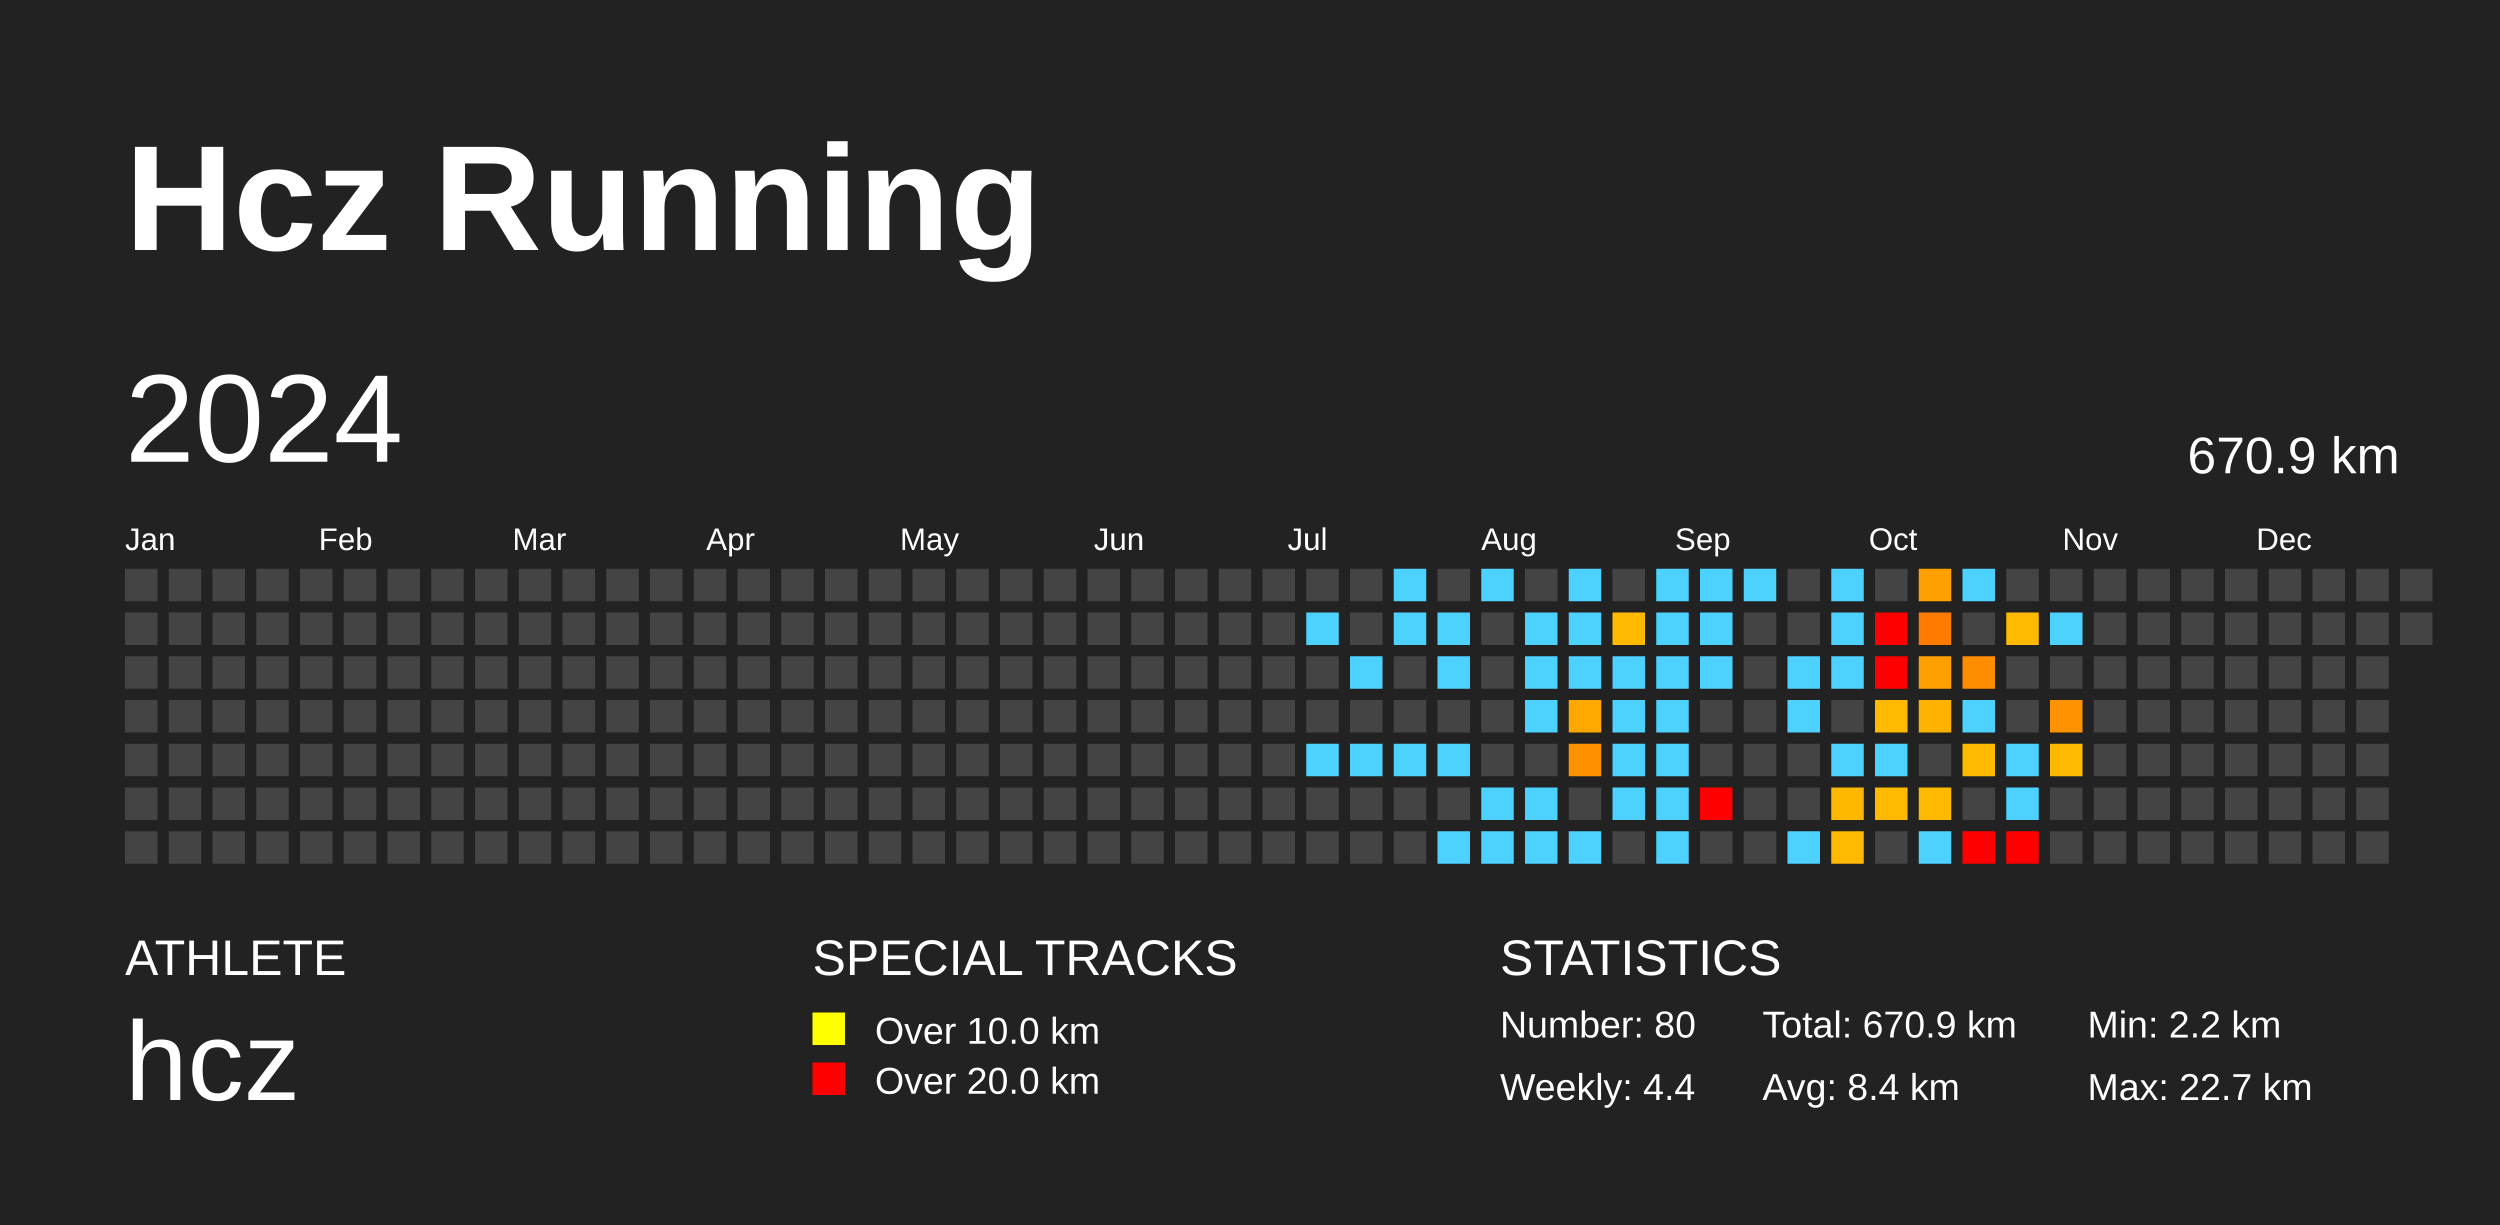
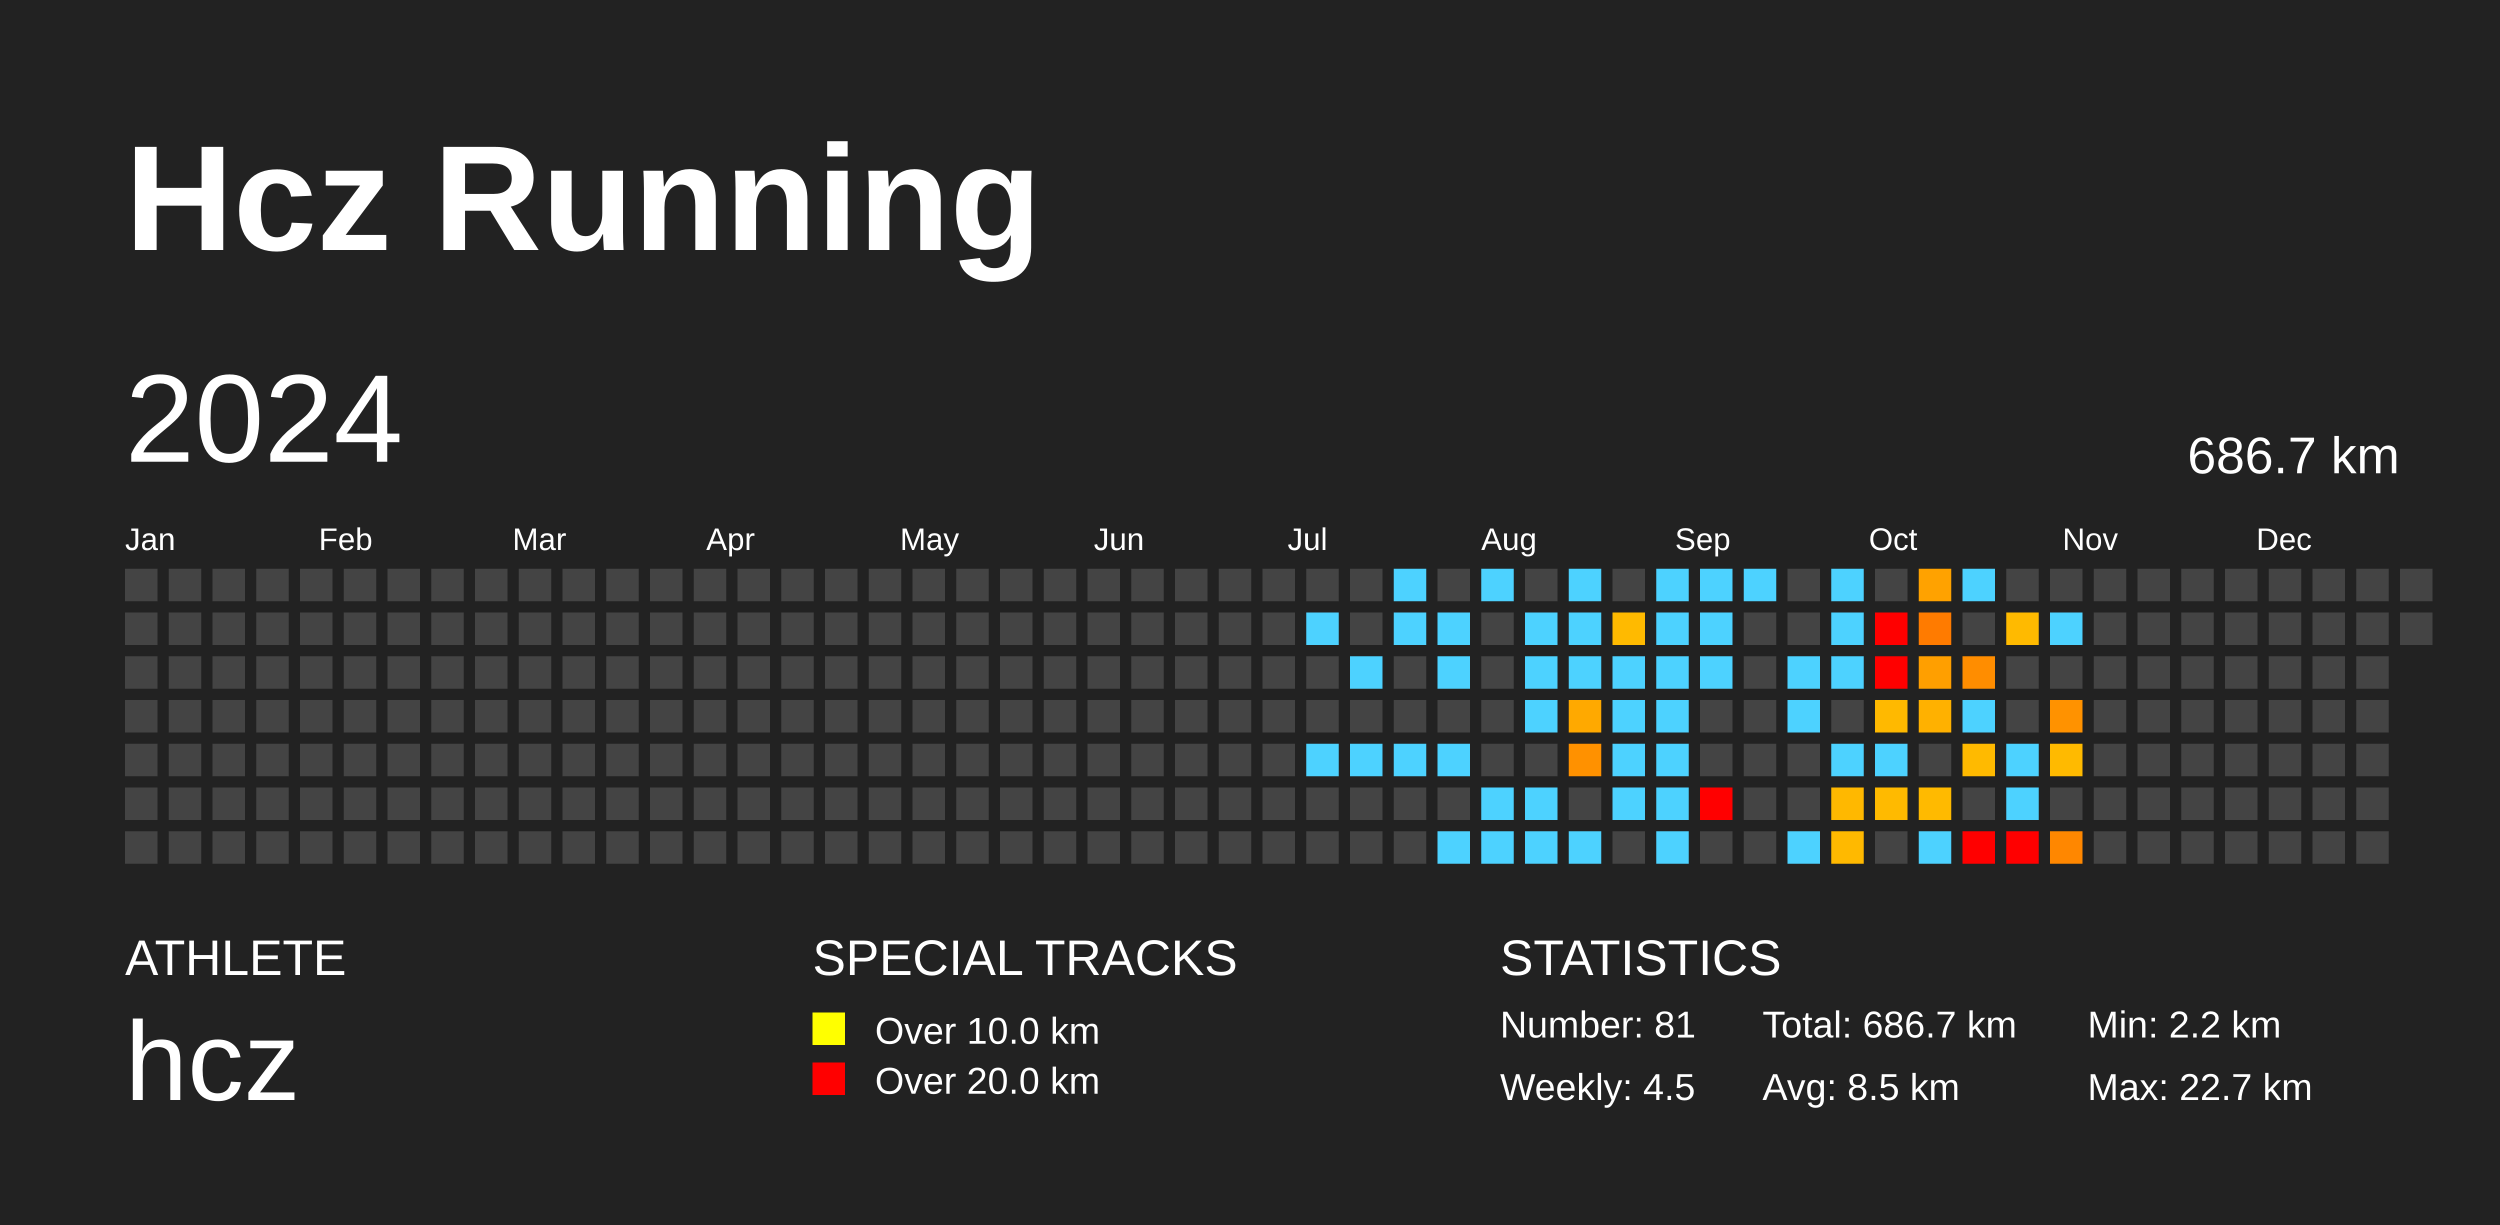
<svg xmlns="http://www.w3.org/2000/svg" baseProfile="full" height="98mm" version="1.1" viewBox="0,0,200,98" width="200mm">
  <defs />
  <rect fill="#222222" height="98" width="200" x="0" y="0" />
  <text fill="#FFFFFF" style="font-size:12px; font-family:Arial; font-weight:bold;" x="10" y="20">Hcz Running</text>
  <text fill="#FFFFFF" style="font-size:4px; font-family:Arial" x="10" y="78">ATHLETE</text>
  <text fill="#FFFFFF" style="font-size:9px; font-family:Arial" x="10" y="88">hcz</text>
  <text fill="#FFFFFF" style="font-size:4px; font-family:Arial" x="65" y="78">SPECIAL TRACKS</text>
  <rect fill="yellow" height="2.6" width="2.6" x="65" y="81" />
  <text fill="#FFFFFF" style="font-size:3px; font-family:Arial" x="70" y="83.5">Over 10.0 km</text>
  <rect fill="red" height="2.6" width="2.6" x="65" y="85" />
  <text fill="#FFFFFF" style="font-size:3px; font-family:Arial" x="70" y="87.5">Over 20.0 km</text>
  <text fill="#FFFFFF" style="font-size:4px; font-family:Arial" x="120" y="78">STATISTICS</text>
-   <text fill="#FFFFFF" style="font-size:3px; font-family:Arial" x="120" y="83">Number: 80</text>
-   <text fill="#FFFFFF" style="font-size:3px; font-family:Arial" x="120" y="88">Weekly: 4.4</text>
-   <text fill="#FFFFFF" style="font-size:3px; font-family:Arial" x="141" y="83">Total: 670.9 km</text>
-   <text fill="#FFFFFF" style="font-size:3px; font-family:Arial" x="141" y="88">Avg: 8.4 km</text>
+   <text fill="#FFFFFF" style="font-size:3px; font-family:Arial" x="120" y="83">Number: 81</text>
+   <text fill="#FFFFFF" style="font-size:3px; font-family:Arial" x="120" y="88">Weekly: 4.5</text>
+   <text fill="#FFFFFF" style="font-size:3px; font-family:Arial" x="141" y="83">Total: 686.7 km</text>
+   <text fill="#FFFFFF" style="font-size:3px; font-family:Arial" x="141" y="88">Avg: 8.5 km</text>
  <text fill="#FFFFFF" style="font-size:3px; font-family:Arial" x="167" y="83">Min: 2.2 km</text>
  <text fill="#FFFFFF" style="font-size:3px; font-family:Arial" x="167" y="88">Max: 22.7 km</text>
  <text dominant-baseline="hanging" fill="#FFFFFF" style="font-size:10.0px; font-family:Arial;" x="10" y="30">2024</text>
-   <text dominant-baseline="hanging" fill="#FFFFFF" style="font-size:4.125px; font-family:Arial;" x="175" y="35">670.9 km</text>
+   <text dominant-baseline="hanging" fill="#FFFFFF" style="font-size:4.125px; font-family:Arial;" x="175" y="35">686.7 km</text>
  <text fill="#FFFFFF" style="font-size:2.5px; font-family:Arial" x="10.0" y="44">Jan</text>
  <text fill="#FFFFFF" style="font-size:2.5px; font-family:Arial" x="25.5" y="44">Feb</text>
  <text fill="#FFFFFF" style="font-size:2.5px; font-family:Arial" x="41.0" y="44">Mar</text>
  <text fill="#FFFFFF" style="font-size:2.5px; font-family:Arial" x="56.5" y="44">Apr</text>
  <text fill="#FFFFFF" style="font-size:2.5px; font-family:Arial" x="72.0" y="44">May</text>
  <text fill="#FFFFFF" style="font-size:2.5px; font-family:Arial" x="87.5" y="44">Jun</text>
  <text fill="#FFFFFF" style="font-size:2.5px; font-family:Arial" x="103.0" y="44">Jul</text>
  <text fill="#FFFFFF" style="font-size:2.5px; font-family:Arial" x="118.5" y="44">Aug</text>
  <text fill="#FFFFFF" style="font-size:2.5px; font-family:Arial" x="134.0" y="44">Sep</text>
  <text fill="#FFFFFF" style="font-size:2.5px; font-family:Arial" x="149.5" y="44">Oct</text>
  <text fill="#FFFFFF" style="font-size:2.5px; font-family:Arial" x="165.0" y="44">Nov</text>
  <text fill="#FFFFFF" style="font-size:2.5px; font-family:Arial" x="180.5" y="44">Dec</text>
  <rect fill="#444444" height="2.6" width="2.6" x="10.0" y="45.5" />
  <rect fill="#444444" height="2.6" width="2.6" x="10.0" y="49.0" />
  <rect fill="#444444" height="2.6" width="2.6" x="10.0" y="52.5" />
  <rect fill="#444444" height="2.6" width="2.6" x="10.0" y="56.0" />
  <rect fill="#444444" height="2.6" width="2.6" x="10.0" y="59.5" />
  <rect fill="#444444" height="2.6" width="2.6" x="10.0" y="63.0" />
  <rect fill="#444444" height="2.6" width="2.6" x="10.0" y="66.5" />
  <rect fill="#444444" height="2.6" width="2.6" x="13.5" y="45.5" />
  <rect fill="#444444" height="2.6" width="2.6" x="13.5" y="49.0" />
  <rect fill="#444444" height="2.6" width="2.6" x="13.5" y="52.5" />
  <rect fill="#444444" height="2.6" width="2.6" x="13.5" y="56.0" />
  <rect fill="#444444" height="2.6" width="2.6" x="13.5" y="59.5" />
  <rect fill="#444444" height="2.6" width="2.6" x="13.5" y="63.0" />
  <rect fill="#444444" height="2.6" width="2.6" x="13.5" y="66.5" />
  <rect fill="#444444" height="2.6" width="2.6" x="17.0" y="45.5" />
  <rect fill="#444444" height="2.6" width="2.6" x="17.0" y="49.0" />
  <rect fill="#444444" height="2.6" width="2.6" x="17.0" y="52.5" />
  <rect fill="#444444" height="2.6" width="2.6" x="17.0" y="56.0" />
  <rect fill="#444444" height="2.6" width="2.6" x="17.0" y="59.5" />
  <rect fill="#444444" height="2.6" width="2.6" x="17.0" y="63.0" />
  <rect fill="#444444" height="2.6" width="2.6" x="17.0" y="66.5" />
  <rect fill="#444444" height="2.6" width="2.6" x="20.5" y="45.5" />
  <rect fill="#444444" height="2.6" width="2.6" x="20.5" y="49.0" />
  <rect fill="#444444" height="2.6" width="2.6" x="20.5" y="52.5" />
  <rect fill="#444444" height="2.6" width="2.6" x="20.5" y="56.0" />
  <rect fill="#444444" height="2.6" width="2.6" x="20.5" y="59.5" />
  <rect fill="#444444" height="2.6" width="2.6" x="20.5" y="63.0" />
  <rect fill="#444444" height="2.6" width="2.6" x="20.5" y="66.5" />
  <rect fill="#444444" height="2.6" width="2.6" x="24.0" y="45.5" />
  <rect fill="#444444" height="2.6" width="2.6" x="24.0" y="49.0" />
  <rect fill="#444444" height="2.6" width="2.6" x="24.0" y="52.5" />
  <rect fill="#444444" height="2.6" width="2.6" x="24.0" y="56.0" />
  <rect fill="#444444" height="2.6" width="2.6" x="24.0" y="59.5" />
  <rect fill="#444444" height="2.6" width="2.6" x="24.0" y="63.0" />
  <rect fill="#444444" height="2.6" width="2.6" x="24.0" y="66.5" />
  <rect fill="#444444" height="2.6" width="2.6" x="27.5" y="45.5" />
  <rect fill="#444444" height="2.6" width="2.6" x="27.5" y="49.0" />
  <rect fill="#444444" height="2.6" width="2.6" x="27.5" y="52.5" />
  <rect fill="#444444" height="2.6" width="2.6" x="27.5" y="56.0" />
  <rect fill="#444444" height="2.6" width="2.6" x="27.5" y="59.5" />
  <rect fill="#444444" height="2.6" width="2.6" x="27.5" y="63.0" />
  <rect fill="#444444" height="2.6" width="2.6" x="27.5" y="66.5" />
  <rect fill="#444444" height="2.6" width="2.6" x="31.0" y="45.5" />
  <rect fill="#444444" height="2.6" width="2.6" x="31.0" y="49.0" />
  <rect fill="#444444" height="2.6" width="2.6" x="31.0" y="52.5" />
  <rect fill="#444444" height="2.6" width="2.6" x="31.0" y="56.0" />
  <rect fill="#444444" height="2.6" width="2.6" x="31.0" y="59.5" />
  <rect fill="#444444" height="2.6" width="2.6" x="31.0" y="63.0" />
  <rect fill="#444444" height="2.6" width="2.6" x="31.0" y="66.5" />
  <rect fill="#444444" height="2.6" width="2.6" x="34.5" y="45.5" />
  <rect fill="#444444" height="2.6" width="2.6" x="34.5" y="49.0" />
  <rect fill="#444444" height="2.6" width="2.6" x="34.5" y="52.5" />
  <rect fill="#444444" height="2.6" width="2.6" x="34.5" y="56.0" />
  <rect fill="#444444" height="2.6" width="2.6" x="34.5" y="59.5" />
  <rect fill="#444444" height="2.6" width="2.6" x="34.5" y="63.0" />
  <rect fill="#444444" height="2.6" width="2.6" x="34.5" y="66.5" />
  <rect fill="#444444" height="2.6" width="2.6" x="38.0" y="45.5" />
  <rect fill="#444444" height="2.6" width="2.6" x="38.0" y="49.0" />
  <rect fill="#444444" height="2.6" width="2.6" x="38.0" y="52.5" />
  <rect fill="#444444" height="2.6" width="2.6" x="38.0" y="56.0" />
  <rect fill="#444444" height="2.6" width="2.6" x="38.0" y="59.5" />
  <rect fill="#444444" height="2.6" width="2.6" x="38.0" y="63.0" />
  <rect fill="#444444" height="2.6" width="2.6" x="38.0" y="66.5" />
  <rect fill="#444444" height="2.6" width="2.6" x="41.5" y="45.5" />
  <rect fill="#444444" height="2.6" width="2.6" x="41.5" y="49.0" />
  <rect fill="#444444" height="2.6" width="2.6" x="41.5" y="52.5" />
  <rect fill="#444444" height="2.6" width="2.6" x="41.5" y="56.0" />
  <rect fill="#444444" height="2.6" width="2.6" x="41.5" y="59.5" />
  <rect fill="#444444" height="2.6" width="2.6" x="41.5" y="63.0" />
  <rect fill="#444444" height="2.6" width="2.6" x="41.5" y="66.5" />
  <rect fill="#444444" height="2.6" width="2.6" x="45.0" y="45.5" />
  <rect fill="#444444" height="2.6" width="2.6" x="45.0" y="49.0" />
  <rect fill="#444444" height="2.6" width="2.6" x="45.0" y="52.5" />
  <rect fill="#444444" height="2.6" width="2.6" x="45.0" y="56.0" />
  <rect fill="#444444" height="2.6" width="2.6" x="45.0" y="59.5" />
  <rect fill="#444444" height="2.6" width="2.6" x="45.0" y="63.0" />
  <rect fill="#444444" height="2.6" width="2.6" x="45.0" y="66.5" />
  <rect fill="#444444" height="2.6" width="2.6" x="48.5" y="45.5" />
  <rect fill="#444444" height="2.6" width="2.6" x="48.5" y="49.0" />
  <rect fill="#444444" height="2.6" width="2.6" x="48.5" y="52.5" />
  <rect fill="#444444" height="2.6" width="2.6" x="48.5" y="56.0" />
  <rect fill="#444444" height="2.6" width="2.6" x="48.5" y="59.5" />
  <rect fill="#444444" height="2.6" width="2.6" x="48.5" y="63.0" />
  <rect fill="#444444" height="2.6" width="2.6" x="48.5" y="66.5" />
  <rect fill="#444444" height="2.6" width="2.6" x="52.0" y="45.5" />
  <rect fill="#444444" height="2.6" width="2.6" x="52.0" y="49.0" />
  <rect fill="#444444" height="2.6" width="2.6" x="52.0" y="52.5" />
  <rect fill="#444444" height="2.6" width="2.6" x="52.0" y="56.0" />
  <rect fill="#444444" height="2.6" width="2.6" x="52.0" y="59.5" />
  <rect fill="#444444" height="2.6" width="2.6" x="52.0" y="63.0" />
  <rect fill="#444444" height="2.6" width="2.6" x="52.0" y="66.5" />
  <rect fill="#444444" height="2.6" width="2.6" x="55.5" y="45.5" />
  <rect fill="#444444" height="2.6" width="2.6" x="55.5" y="49.0" />
  <rect fill="#444444" height="2.6" width="2.6" x="55.5" y="52.5" />
  <rect fill="#444444" height="2.6" width="2.6" x="55.5" y="56.0" />
  <rect fill="#444444" height="2.6" width="2.6" x="55.5" y="59.5" />
  <rect fill="#444444" height="2.6" width="2.6" x="55.5" y="63.0" />
  <rect fill="#444444" height="2.6" width="2.6" x="55.5" y="66.5" />
  <rect fill="#444444" height="2.6" width="2.6" x="59.0" y="45.5" />
  <rect fill="#444444" height="2.6" width="2.6" x="59.0" y="49.0" />
  <rect fill="#444444" height="2.6" width="2.6" x="59.0" y="52.5" />
  <rect fill="#444444" height="2.6" width="2.6" x="59.0" y="56.0" />
  <rect fill="#444444" height="2.6" width="2.6" x="59.0" y="59.5" />
  <rect fill="#444444" height="2.6" width="2.6" x="59.0" y="63.0" />
  <rect fill="#444444" height="2.6" width="2.6" x="59.0" y="66.5" />
  <rect fill="#444444" height="2.6" width="2.6" x="62.5" y="45.5" />
  <rect fill="#444444" height="2.6" width="2.6" x="62.5" y="49.0" />
  <rect fill="#444444" height="2.6" width="2.6" x="62.5" y="52.5" />
  <rect fill="#444444" height="2.6" width="2.6" x="62.5" y="56.0" />
  <rect fill="#444444" height="2.6" width="2.6" x="62.5" y="59.5" />
  <rect fill="#444444" height="2.6" width="2.6" x="62.5" y="63.0" />
  <rect fill="#444444" height="2.6" width="2.6" x="62.5" y="66.5" />
  <rect fill="#444444" height="2.6" width="2.6" x="66.0" y="45.5" />
  <rect fill="#444444" height="2.6" width="2.6" x="66.0" y="49.0" />
  <rect fill="#444444" height="2.6" width="2.6" x="66.0" y="52.5" />
  <rect fill="#444444" height="2.6" width="2.6" x="66.0" y="56.0" />
  <rect fill="#444444" height="2.6" width="2.6" x="66.0" y="59.5" />
  <rect fill="#444444" height="2.6" width="2.6" x="66.0" y="63.0" />
  <rect fill="#444444" height="2.6" width="2.6" x="66.0" y="66.5" />
  <rect fill="#444444" height="2.6" width="2.6" x="69.5" y="45.5" />
  <rect fill="#444444" height="2.6" width="2.6" x="69.5" y="49.0" />
  <rect fill="#444444" height="2.6" width="2.6" x="69.5" y="52.5" />
  <rect fill="#444444" height="2.6" width="2.6" x="69.5" y="56.0" />
  <rect fill="#444444" height="2.6" width="2.6" x="69.5" y="59.5" />
  <rect fill="#444444" height="2.6" width="2.6" x="69.5" y="63.0" />
  <rect fill="#444444" height="2.6" width="2.6" x="69.5" y="66.5" />
  <rect fill="#444444" height="2.6" width="2.6" x="73.0" y="45.5" />
  <rect fill="#444444" height="2.6" width="2.6" x="73.0" y="49.0" />
  <rect fill="#444444" height="2.6" width="2.6" x="73.0" y="52.5" />
  <rect fill="#444444" height="2.6" width="2.6" x="73.0" y="56.0" />
  <rect fill="#444444" height="2.6" width="2.6" x="73.0" y="59.5" />
  <rect fill="#444444" height="2.6" width="2.6" x="73.0" y="63.0" />
  <rect fill="#444444" height="2.6" width="2.6" x="73.0" y="66.5" />
  <rect fill="#444444" height="2.6" width="2.6" x="76.5" y="45.5" />
  <rect fill="#444444" height="2.6" width="2.6" x="76.5" y="49.0" />
  <rect fill="#444444" height="2.6" width="2.6" x="76.5" y="52.5" />
  <rect fill="#444444" height="2.6" width="2.6" x="76.5" y="56.0" />
  <rect fill="#444444" height="2.6" width="2.6" x="76.5" y="59.5" />
  <rect fill="#444444" height="2.6" width="2.6" x="76.5" y="63.0" />
  <rect fill="#444444" height="2.6" width="2.6" x="76.5" y="66.5" />
  <rect fill="#444444" height="2.6" width="2.6" x="80.0" y="45.5" />
  <rect fill="#444444" height="2.6" width="2.6" x="80.0" y="49.0" />
  <rect fill="#444444" height="2.6" width="2.6" x="80.0" y="52.5" />
  <rect fill="#444444" height="2.6" width="2.6" x="80.0" y="56.0" />
  <rect fill="#444444" height="2.6" width="2.6" x="80.0" y="59.5" />
  <rect fill="#444444" height="2.6" width="2.6" x="80.0" y="63.0" />
  <rect fill="#444444" height="2.6" width="2.6" x="80.0" y="66.5" />
  <rect fill="#444444" height="2.6" width="2.6" x="83.5" y="45.5" />
  <rect fill="#444444" height="2.6" width="2.6" x="83.5" y="49.0" />
  <rect fill="#444444" height="2.6" width="2.6" x="83.5" y="52.5" />
  <rect fill="#444444" height="2.6" width="2.6" x="83.5" y="56.0" />
  <rect fill="#444444" height="2.6" width="2.6" x="83.5" y="59.5" />
  <rect fill="#444444" height="2.6" width="2.6" x="83.5" y="63.0" />
  <rect fill="#444444" height="2.6" width="2.6" x="83.5" y="66.5" />
  <rect fill="#444444" height="2.6" width="2.6" x="87.0" y="45.5" />
  <rect fill="#444444" height="2.6" width="2.6" x="87.0" y="49.0" />
  <rect fill="#444444" height="2.6" width="2.6" x="87.0" y="52.5" />
  <rect fill="#444444" height="2.6" width="2.6" x="87.0" y="56.0" />
  <rect fill="#444444" height="2.6" width="2.6" x="87.0" y="59.5" />
  <rect fill="#444444" height="2.6" width="2.6" x="87.0" y="63.0" />
  <rect fill="#444444" height="2.6" width="2.6" x="87.0" y="66.5" />
  <rect fill="#444444" height="2.6" width="2.6" x="90.5" y="45.5" />
  <rect fill="#444444" height="2.6" width="2.6" x="90.5" y="49.0" />
  <rect fill="#444444" height="2.6" width="2.6" x="90.5" y="52.5" />
  <rect fill="#444444" height="2.6" width="2.6" x="90.5" y="56.0" />
  <rect fill="#444444" height="2.6" width="2.6" x="90.5" y="59.5" />
  <rect fill="#444444" height="2.6" width="2.6" x="90.5" y="63.0" />
  <rect fill="#444444" height="2.6" width="2.6" x="90.5" y="66.5" />
  <rect fill="#444444" height="2.6" width="2.6" x="94.0" y="45.5" />
  <rect fill="#444444" height="2.6" width="2.6" x="94.0" y="49.0" />
  <rect fill="#444444" height="2.6" width="2.6" x="94.0" y="52.5" />
  <rect fill="#444444" height="2.6" width="2.6" x="94.0" y="56.0" />
  <rect fill="#444444" height="2.6" width="2.6" x="94.0" y="59.5" />
  <rect fill="#444444" height="2.6" width="2.6" x="94.0" y="63.0" />
  <rect fill="#444444" height="2.6" width="2.6" x="94.0" y="66.5" />
  <rect fill="#444444" height="2.6" width="2.6" x="97.5" y="45.5" />
  <rect fill="#444444" height="2.6" width="2.6" x="97.5" y="49.0" />
  <rect fill="#444444" height="2.6" width="2.6" x="97.5" y="52.5" />
  <rect fill="#444444" height="2.6" width="2.6" x="97.5" y="56.0" />
  <rect fill="#444444" height="2.6" width="2.6" x="97.5" y="59.5" />
  <rect fill="#444444" height="2.6" width="2.6" x="97.5" y="63.0" />
  <rect fill="#444444" height="2.6" width="2.6" x="97.5" y="66.5" />
  <rect fill="#444444" height="2.6" width="2.6" x="101.0" y="45.5" />
  <rect fill="#444444" height="2.6" width="2.6" x="101.0" y="49.0" />
  <rect fill="#444444" height="2.6" width="2.6" x="101.0" y="52.5" />
  <rect fill="#444444" height="2.6" width="2.6" x="101.0" y="56.0" />
  <rect fill="#444444" height="2.6" width="2.6" x="101.0" y="59.5" />
  <rect fill="#444444" height="2.6" width="2.6" x="101.0" y="63.0" />
  <rect fill="#444444" height="2.6" width="2.6" x="101.0" y="66.5" />
  <rect fill="#444444" height="2.6" width="2.6" x="104.5" y="45.5" />
  <rect fill="#4dd2ff" height="2.6" width="2.6" x="104.5" y="49.0" />
  <rect fill="#444444" height="2.6" width="2.6" x="104.5" y="52.5" />
  <rect fill="#444444" height="2.6" width="2.6" x="104.5" y="56.0" />
  <rect fill="#4dd2ff" height="2.6" width="2.6" x="104.5" y="59.5" />
  <rect fill="#444444" height="2.6" width="2.6" x="104.5" y="63.0" />
  <rect fill="#444444" height="2.6" width="2.6" x="104.5" y="66.5" />
  <rect fill="#444444" height="2.6" width="2.6" x="108.0" y="45.5" />
  <rect fill="#444444" height="2.6" width="2.6" x="108.0" y="49.0" />
  <rect fill="#4dd2ff" height="2.6" width="2.6" x="108.0" y="52.5" />
  <rect fill="#444444" height="2.6" width="2.6" x="108.0" y="56.0" />
  <rect fill="#4dd2ff" height="2.6" width="2.6" x="108.0" y="59.5" />
  <rect fill="#444444" height="2.6" width="2.6" x="108.0" y="63.0" />
  <rect fill="#444444" height="2.6" width="2.6" x="108.0" y="66.5" />
  <rect fill="#4dd2ff" height="2.6" width="2.6" x="111.5" y="45.5" />
  <rect fill="#4dd2ff" height="2.6" width="2.6" x="111.5" y="49.0" />
  <rect fill="#444444" height="2.6" width="2.6" x="111.5" y="52.5" />
  <rect fill="#444444" height="2.6" width="2.6" x="111.5" y="56.0" />
  <rect fill="#4dd2ff" height="2.6" width="2.6" x="111.5" y="59.5" />
  <rect fill="#444444" height="2.6" width="2.6" x="111.5" y="63.0" />
  <rect fill="#444444" height="2.6" width="2.6" x="111.5" y="66.5" />
  <rect fill="#444444" height="2.6" width="2.6" x="115.0" y="45.5" />
  <rect fill="#4dd2ff" height="2.6" width="2.6" x="115.0" y="49.0" />
  <rect fill="#4dd2ff" height="2.6" width="2.6" x="115.0" y="52.5" />
  <rect fill="#444444" height="2.6" width="2.6" x="115.0" y="56.0" />
  <rect fill="#4dd2ff" height="2.6" width="2.6" x="115.0" y="59.5" />
  <rect fill="#444444" height="2.6" width="2.6" x="115.0" y="63.0" />
  <rect fill="#4dd2ff" height="2.6" width="2.6" x="115.0" y="66.5" />
  <rect fill="#4dd2ff" height="2.6" width="2.6" x="118.5" y="45.5" />
  <rect fill="#444444" height="2.6" width="2.6" x="118.5" y="49.0" />
  <rect fill="#444444" height="2.6" width="2.6" x="118.5" y="52.5" />
  <rect fill="#444444" height="2.6" width="2.6" x="118.5" y="56.0" />
  <rect fill="#444444" height="2.6" width="2.6" x="118.5" y="59.5" />
  <rect fill="#4dd2ff" height="2.6" width="2.6" x="118.5" y="63.0" />
  <rect fill="#4dd2ff" height="2.6" width="2.6" x="118.5" y="66.5" />
  <rect fill="#444444" height="2.6" width="2.6" x="122.0" y="45.5" />
  <rect fill="#4dd2ff" height="2.6" width="2.6" x="122.0" y="49.0" />
  <rect fill="#4dd2ff" height="2.6" width="2.6" x="122.0" y="52.5" />
  <rect fill="#4dd2ff" height="2.6" width="2.6" x="122.0" y="56.0" />
  <rect fill="#444444" height="2.6" width="2.6" x="122.0" y="59.5" />
  <rect fill="#4dd2ff" height="2.6" width="2.6" x="122.0" y="63.0" />
  <rect fill="#4dd2ff" height="2.6" width="2.6" x="122.0" y="66.5" />
  <rect fill="#4dd2ff" height="2.6" width="2.6" x="125.5" y="45.5" />
  <rect fill="#4dd2ff" height="2.6" width="2.6" x="125.5" y="49.0" />
  <rect fill="#4dd2ff" height="2.6" width="2.6" x="125.5" y="52.5" />
  <rect fill="#ffa900" height="2.6" width="2.6" x="125.5" y="56.0" />
  <rect fill="#ff9100" height="2.6" width="2.6" x="125.5" y="59.5" />
  <rect fill="#444444" height="2.6" width="2.6" x="125.5" y="63.0" />
  <rect fill="#4dd2ff" height="2.6" width="2.6" x="125.5" y="66.5" />
  <rect fill="#444444" height="2.6" width="2.6" x="129.0" y="45.5" />
  <rect fill="#ffba00" height="2.6" width="2.6" x="129.0" y="49.0" />
  <rect fill="#4dd2ff" height="2.6" width="2.6" x="129.0" y="52.5" />
  <rect fill="#4dd2ff" height="2.6" width="2.6" x="129.0" y="56.0" />
  <rect fill="#4dd2ff" height="2.6" width="2.6" x="129.0" y="59.5" />
  <rect fill="#4dd2ff" height="2.6" width="2.6" x="129.0" y="63.0" />
  <rect fill="#444444" height="2.6" width="2.6" x="129.0" y="66.5" />
  <rect fill="#4dd2ff" height="2.6" width="2.6" x="132.5" y="45.5" />
  <rect fill="#4dd2ff" height="2.6" width="2.6" x="132.5" y="49.0" />
  <rect fill="#4dd2ff" height="2.6" width="2.6" x="132.5" y="52.5" />
  <rect fill="#4dd2ff" height="2.6" width="2.6" x="132.5" y="56.0" />
  <rect fill="#4dd2ff" height="2.6" width="2.6" x="132.5" y="59.5" />
  <rect fill="#4dd2ff" height="2.6" width="2.6" x="132.5" y="63.0" />
  <rect fill="#4dd2ff" height="2.6" width="2.6" x="132.5" y="66.5" />
  <rect fill="#4dd2ff" height="2.6" width="2.6" x="136.0" y="45.5" />
  <rect fill="#4dd2ff" height="2.6" width="2.6" x="136.0" y="49.0" />
  <rect fill="#4dd2ff" height="2.6" width="2.6" x="136.0" y="52.5" />
  <rect fill="#444444" height="2.6" width="2.6" x="136.0" y="56.0" />
  <rect fill="#444444" height="2.6" width="2.6" x="136.0" y="59.5" />
  <rect fill="red" height="2.6" width="2.6" x="136.0" y="63.0" />
  <rect fill="#444444" height="2.6" width="2.6" x="136.0" y="66.5" />
  <rect fill="#4dd2ff" height="2.6" width="2.6" x="139.5" y="45.5" />
  <rect fill="#444444" height="2.6" width="2.6" x="139.5" y="49.0" />
  <rect fill="#444444" height="2.6" width="2.6" x="139.5" y="52.5" />
  <rect fill="#444444" height="2.6" width="2.6" x="139.5" y="56.0" />
  <rect fill="#444444" height="2.6" width="2.6" x="139.5" y="59.5" />
  <rect fill="#444444" height="2.6" width="2.6" x="139.5" y="63.0" />
  <rect fill="#444444" height="2.6" width="2.6" x="139.5" y="66.5" />
  <rect fill="#444444" height="2.6" width="2.6" x="143.0" y="45.5" />
  <rect fill="#444444" height="2.6" width="2.6" x="143.0" y="49.0" />
  <rect fill="#4dd2ff" height="2.6" width="2.6" x="143.0" y="52.5" />
  <rect fill="#4dd2ff" height="2.6" width="2.6" x="143.0" y="56.0" />
  <rect fill="#444444" height="2.6" width="2.6" x="143.0" y="59.5" />
  <rect fill="#444444" height="2.6" width="2.6" x="143.0" y="63.0" />
  <rect fill="#4dd2ff" height="2.6" width="2.6" x="143.0" y="66.5" />
  <rect fill="#4dd2ff" height="2.6" width="2.6" x="146.5" y="45.5" />
  <rect fill="#4dd2ff" height="2.6" width="2.6" x="146.5" y="49.0" />
  <rect fill="#4dd2ff" height="2.6" width="2.6" x="146.5" y="52.5" />
  <rect fill="#444444" height="2.6" width="2.6" x="146.5" y="56.0" />
  <rect fill="#4dd2ff" height="2.6" width="2.6" x="146.5" y="59.5" />
  <rect fill="#ffb800" height="2.6" width="2.6" x="146.5" y="63.0" />
  <rect fill="#ffb900" height="2.6" width="2.6" x="146.5" y="66.5" />
  <rect fill="#444444" height="2.6" width="2.6" x="150.0" y="45.5" />
  <rect fill="red" height="2.6" width="2.6" x="150.0" y="49.0" />
  <rect fill="red" height="2.6" width="2.6" x="150.0" y="52.5" />
  <rect fill="#ffb900" height="2.6" width="2.6" x="150.0" y="56.0" />
  <rect fill="#4dd2ff" height="2.6" width="2.6" x="150.0" y="59.5" />
  <rect fill="#ffba00" height="2.6" width="2.6" x="150.0" y="63.0" />
  <rect fill="#444444" height="2.6" width="2.6" x="150.0" y="66.5" />
  <rect fill="#ffa200" height="2.6" width="2.6" x="153.5" y="45.5" />
  <rect fill="#ff7b00" height="2.6" width="2.6" x="153.5" y="49.0" />
  <rect fill="#ff9f00" height="2.6" width="2.6" x="153.5" y="52.5" />
  <rect fill="#ffb100" height="2.6" width="2.6" x="153.5" y="56.0" />
  <rect fill="#444444" height="2.6" width="2.6" x="153.5" y="59.5" />
  <rect fill="#ffba00" height="2.6" width="2.6" x="153.5" y="63.0" />
  <rect fill="#4dd2ff" height="2.6" width="2.6" x="153.5" y="66.5" />
  <rect fill="#4dd2ff" height="2.6" width="2.6" x="157.0" y="45.5" />
  <rect fill="#444444" height="2.6" width="2.6" x="157.0" y="49.0" />
  <rect fill="#ff8d00" height="2.6" width="2.6" x="157.0" y="52.5" />
  <rect fill="#4dd2ff" height="2.6" width="2.6" x="157.0" y="56.0" />
  <rect fill="#ffba00" height="2.6" width="2.6" x="157.0" y="59.5" />
  <rect fill="#444444" height="2.6" width="2.6" x="157.0" y="63.0" />
  <rect fill="red" height="2.6" width="2.6" x="157.0" y="66.5" />
  <rect fill="#444444" height="2.6" width="2.6" x="160.5" y="45.5" />
  <rect fill="#ffba00" height="2.6" width="2.6" x="160.5" y="49.0" />
  <rect fill="#444444" height="2.6" width="2.6" x="160.5" y="52.5" />
  <rect fill="#444444" height="2.6" width="2.6" x="160.5" y="56.0" />
  <rect fill="#4dd2ff" height="2.6" width="2.6" x="160.5" y="59.5" />
  <rect fill="#4dd2ff" height="2.6" width="2.6" x="160.5" y="63.0" />
  <rect fill="red" height="2.6" width="2.6" x="160.5" y="66.5" />
  <rect fill="#444444" height="2.6" width="2.6" x="164.0" y="45.5" />
  <rect fill="#4dd2ff" height="2.6" width="2.6" x="164.0" y="49.0" />
  <rect fill="#444444" height="2.6" width="2.6" x="164.0" y="52.5" />
  <rect fill="#ff9200" height="2.6" width="2.6" x="164.0" y="56.0" />
  <rect fill="#ffba00" height="2.6" width="2.6" x="164.0" y="59.5" />
  <rect fill="#444444" height="2.6" width="2.6" x="164.0" y="63.0" />
-   <rect fill="#444444" height="2.6" width="2.6" x="164.0" y="66.5" />
+   <rect fill="#ff8700" height="2.6" width="2.6" x="164.0" y="66.5" />
  <rect fill="#444444" height="2.6" width="2.6" x="167.5" y="45.5" />
  <rect fill="#444444" height="2.6" width="2.6" x="167.5" y="49.0" />
  <rect fill="#444444" height="2.6" width="2.6" x="167.5" y="52.5" />
  <rect fill="#444444" height="2.6" width="2.6" x="167.5" y="56.0" />
  <rect fill="#444444" height="2.6" width="2.6" x="167.5" y="59.5" />
  <rect fill="#444444" height="2.6" width="2.6" x="167.5" y="63.0" />
  <rect fill="#444444" height="2.6" width="2.6" x="167.5" y="66.5" />
  <rect fill="#444444" height="2.6" width="2.6" x="171.0" y="45.5" />
  <rect fill="#444444" height="2.6" width="2.6" x="171.0" y="49.0" />
  <rect fill="#444444" height="2.6" width="2.6" x="171.0" y="52.5" />
  <rect fill="#444444" height="2.6" width="2.6" x="171.0" y="56.0" />
  <rect fill="#444444" height="2.6" width="2.6" x="171.0" y="59.5" />
  <rect fill="#444444" height="2.6" width="2.6" x="171.0" y="63.0" />
  <rect fill="#444444" height="2.6" width="2.6" x="171.0" y="66.5" />
  <rect fill="#444444" height="2.6" width="2.6" x="174.5" y="45.5" />
  <rect fill="#444444" height="2.6" width="2.6" x="174.5" y="49.0" />
  <rect fill="#444444" height="2.6" width="2.6" x="174.5" y="52.5" />
  <rect fill="#444444" height="2.6" width="2.6" x="174.5" y="56.0" />
  <rect fill="#444444" height="2.6" width="2.6" x="174.5" y="59.5" />
  <rect fill="#444444" height="2.6" width="2.6" x="174.5" y="63.0" />
  <rect fill="#444444" height="2.6" width="2.6" x="174.5" y="66.5" />
  <rect fill="#444444" height="2.6" width="2.6" x="178.0" y="45.5" />
  <rect fill="#444444" height="2.6" width="2.6" x="178.0" y="49.0" />
  <rect fill="#444444" height="2.6" width="2.6" x="178.0" y="52.5" />
  <rect fill="#444444" height="2.6" width="2.6" x="178.0" y="56.0" />
  <rect fill="#444444" height="2.6" width="2.6" x="178.0" y="59.5" />
  <rect fill="#444444" height="2.6" width="2.6" x="178.0" y="63.0" />
  <rect fill="#444444" height="2.6" width="2.6" x="178.0" y="66.5" />
  <rect fill="#444444" height="2.6" width="2.6" x="181.5" y="45.5" />
  <rect fill="#444444" height="2.6" width="2.6" x="181.5" y="49.0" />
  <rect fill="#444444" height="2.6" width="2.6" x="181.5" y="52.5" />
  <rect fill="#444444" height="2.6" width="2.6" x="181.5" y="56.0" />
  <rect fill="#444444" height="2.6" width="2.6" x="181.5" y="59.5" />
  <rect fill="#444444" height="2.6" width="2.6" x="181.5" y="63.0" />
  <rect fill="#444444" height="2.6" width="2.6" x="181.5" y="66.5" />
  <rect fill="#444444" height="2.6" width="2.6" x="185.0" y="45.5" />
  <rect fill="#444444" height="2.6" width="2.6" x="185.0" y="49.0" />
  <rect fill="#444444" height="2.6" width="2.6" x="185.0" y="52.5" />
  <rect fill="#444444" height="2.6" width="2.6" x="185.0" y="56.0" />
  <rect fill="#444444" height="2.6" width="2.6" x="185.0" y="59.5" />
  <rect fill="#444444" height="2.6" width="2.6" x="185.0" y="63.0" />
  <rect fill="#444444" height="2.6" width="2.6" x="185.0" y="66.5" />
  <rect fill="#444444" height="2.6" width="2.6" x="188.5" y="45.5" />
  <rect fill="#444444" height="2.6" width="2.6" x="188.5" y="49.0" />
  <rect fill="#444444" height="2.6" width="2.6" x="188.5" y="52.5" />
  <rect fill="#444444" height="2.6" width="2.6" x="188.5" y="56.0" />
  <rect fill="#444444" height="2.6" width="2.6" x="188.5" y="59.5" />
  <rect fill="#444444" height="2.6" width="2.6" x="188.5" y="63.0" />
  <rect fill="#444444" height="2.6" width="2.6" x="188.5" y="66.5" />
  <rect fill="#444444" height="2.6" width="2.6" x="192.0" y="45.5" />
  <rect fill="#444444" height="2.6" width="2.6" x="192.0" y="49.0" />
</svg>
